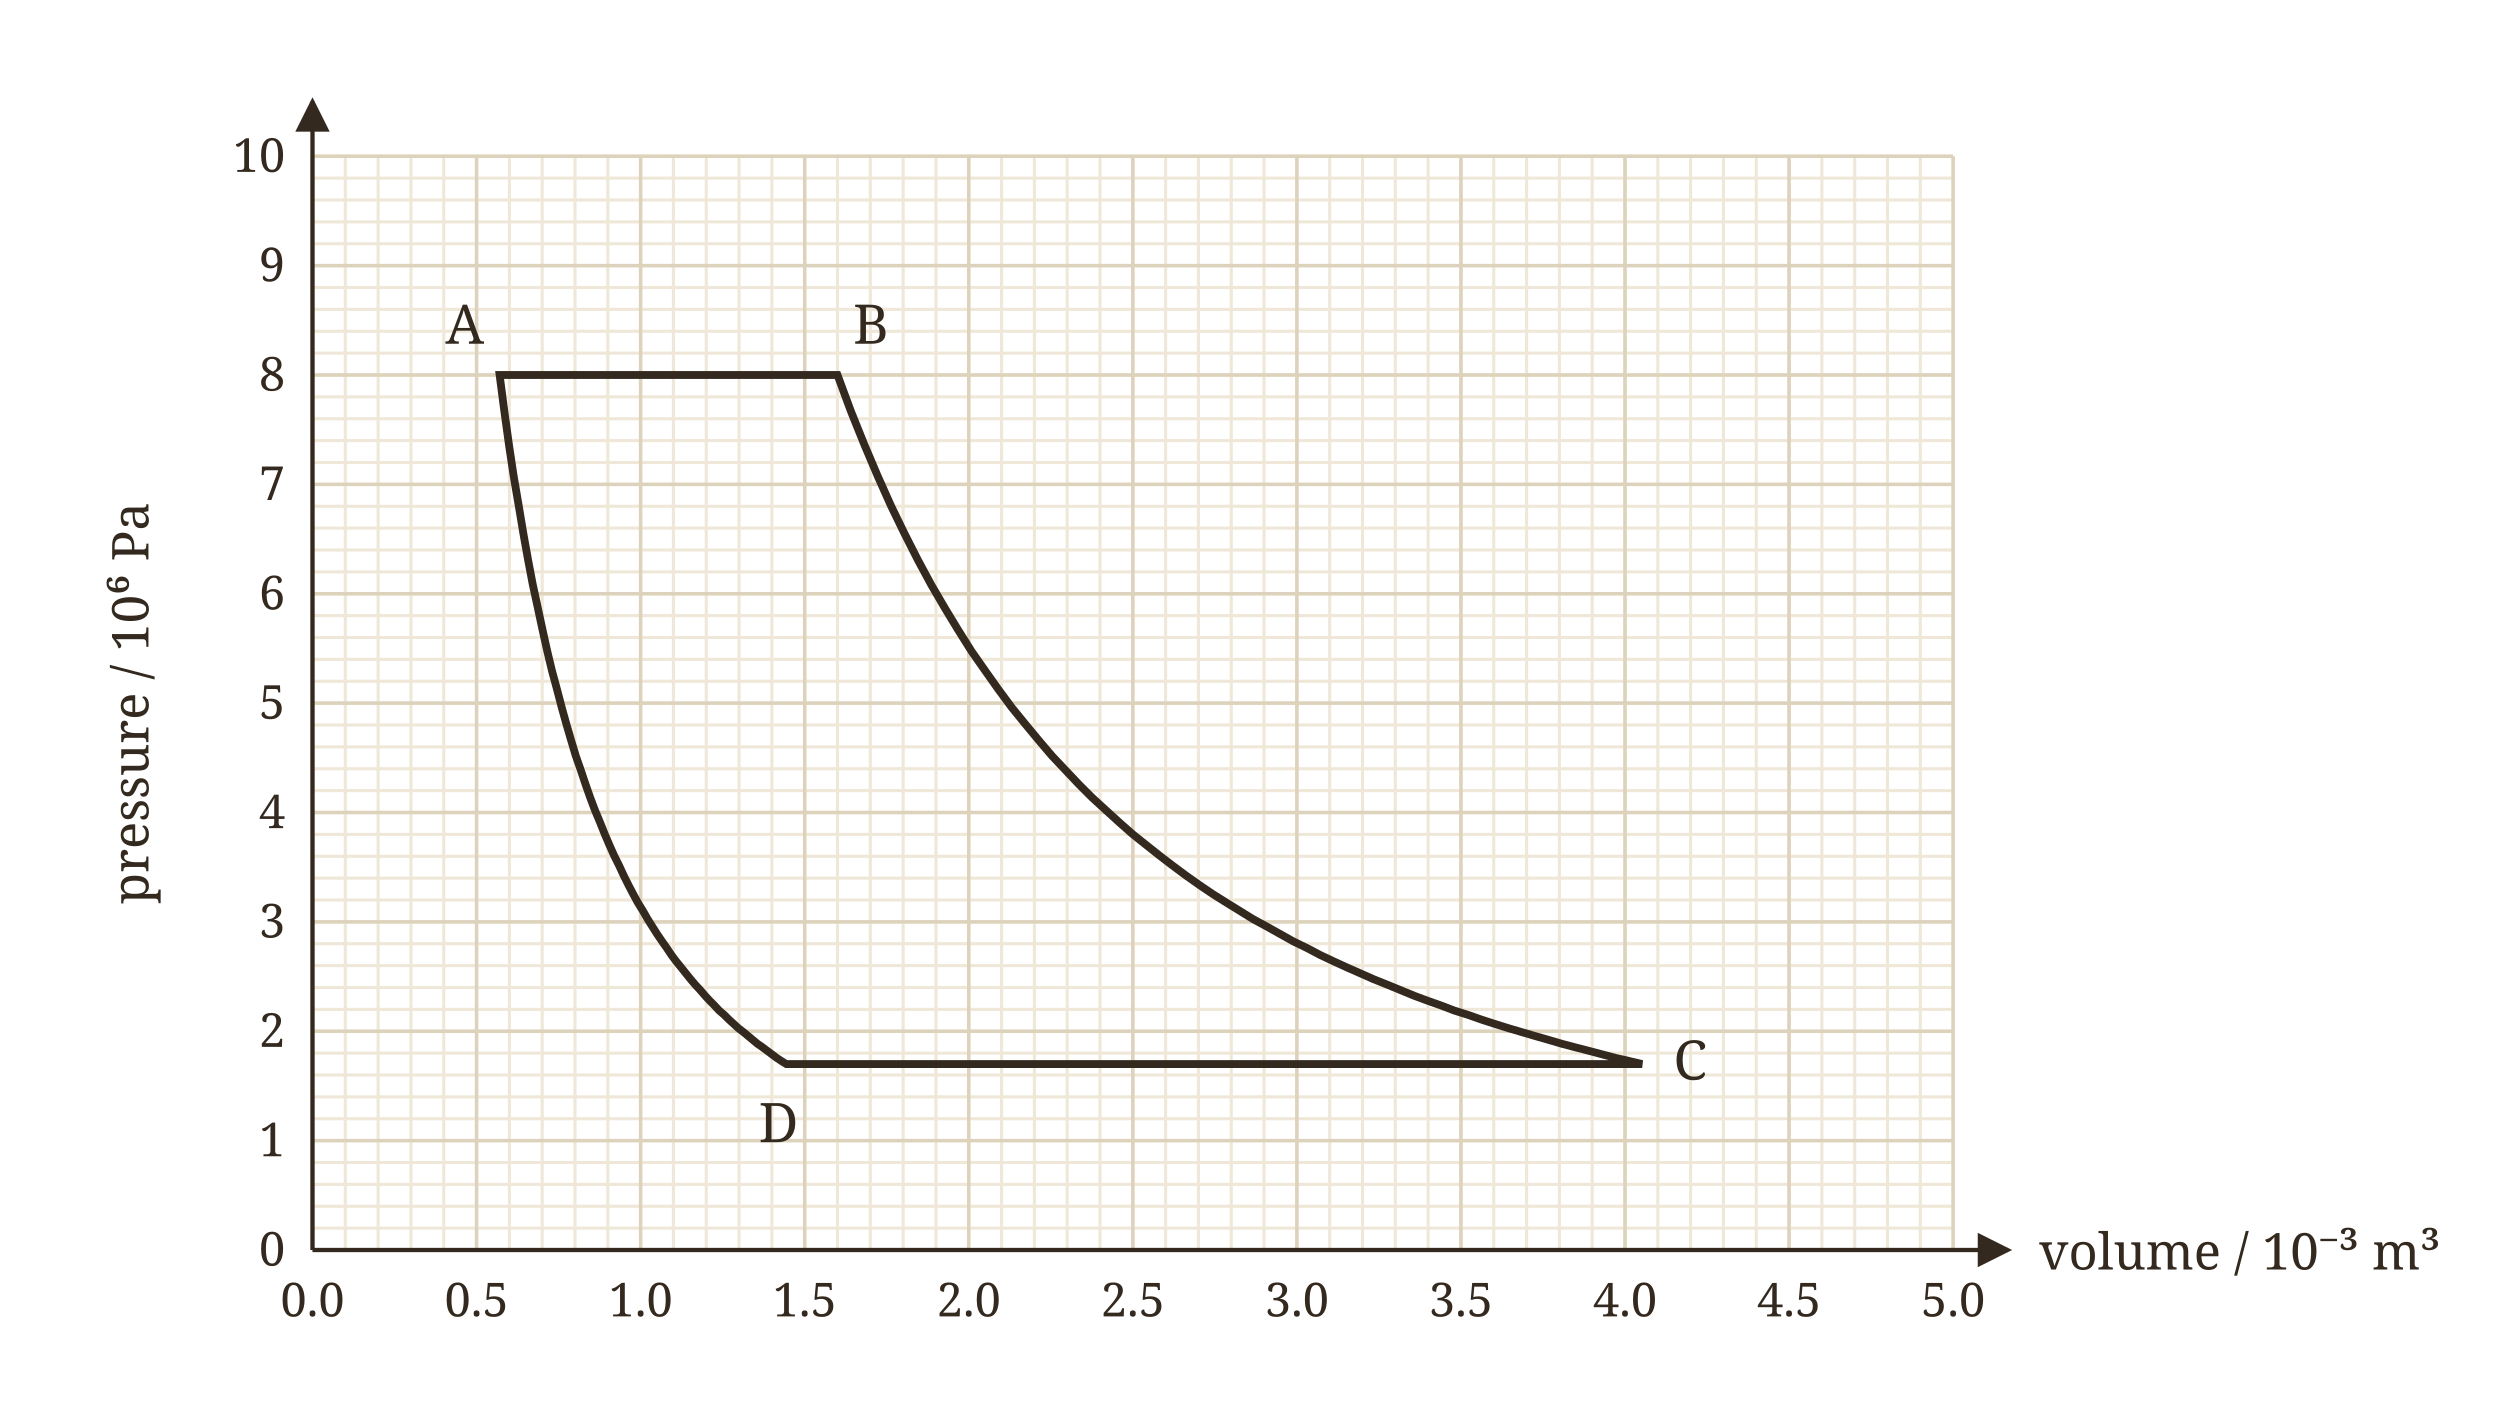
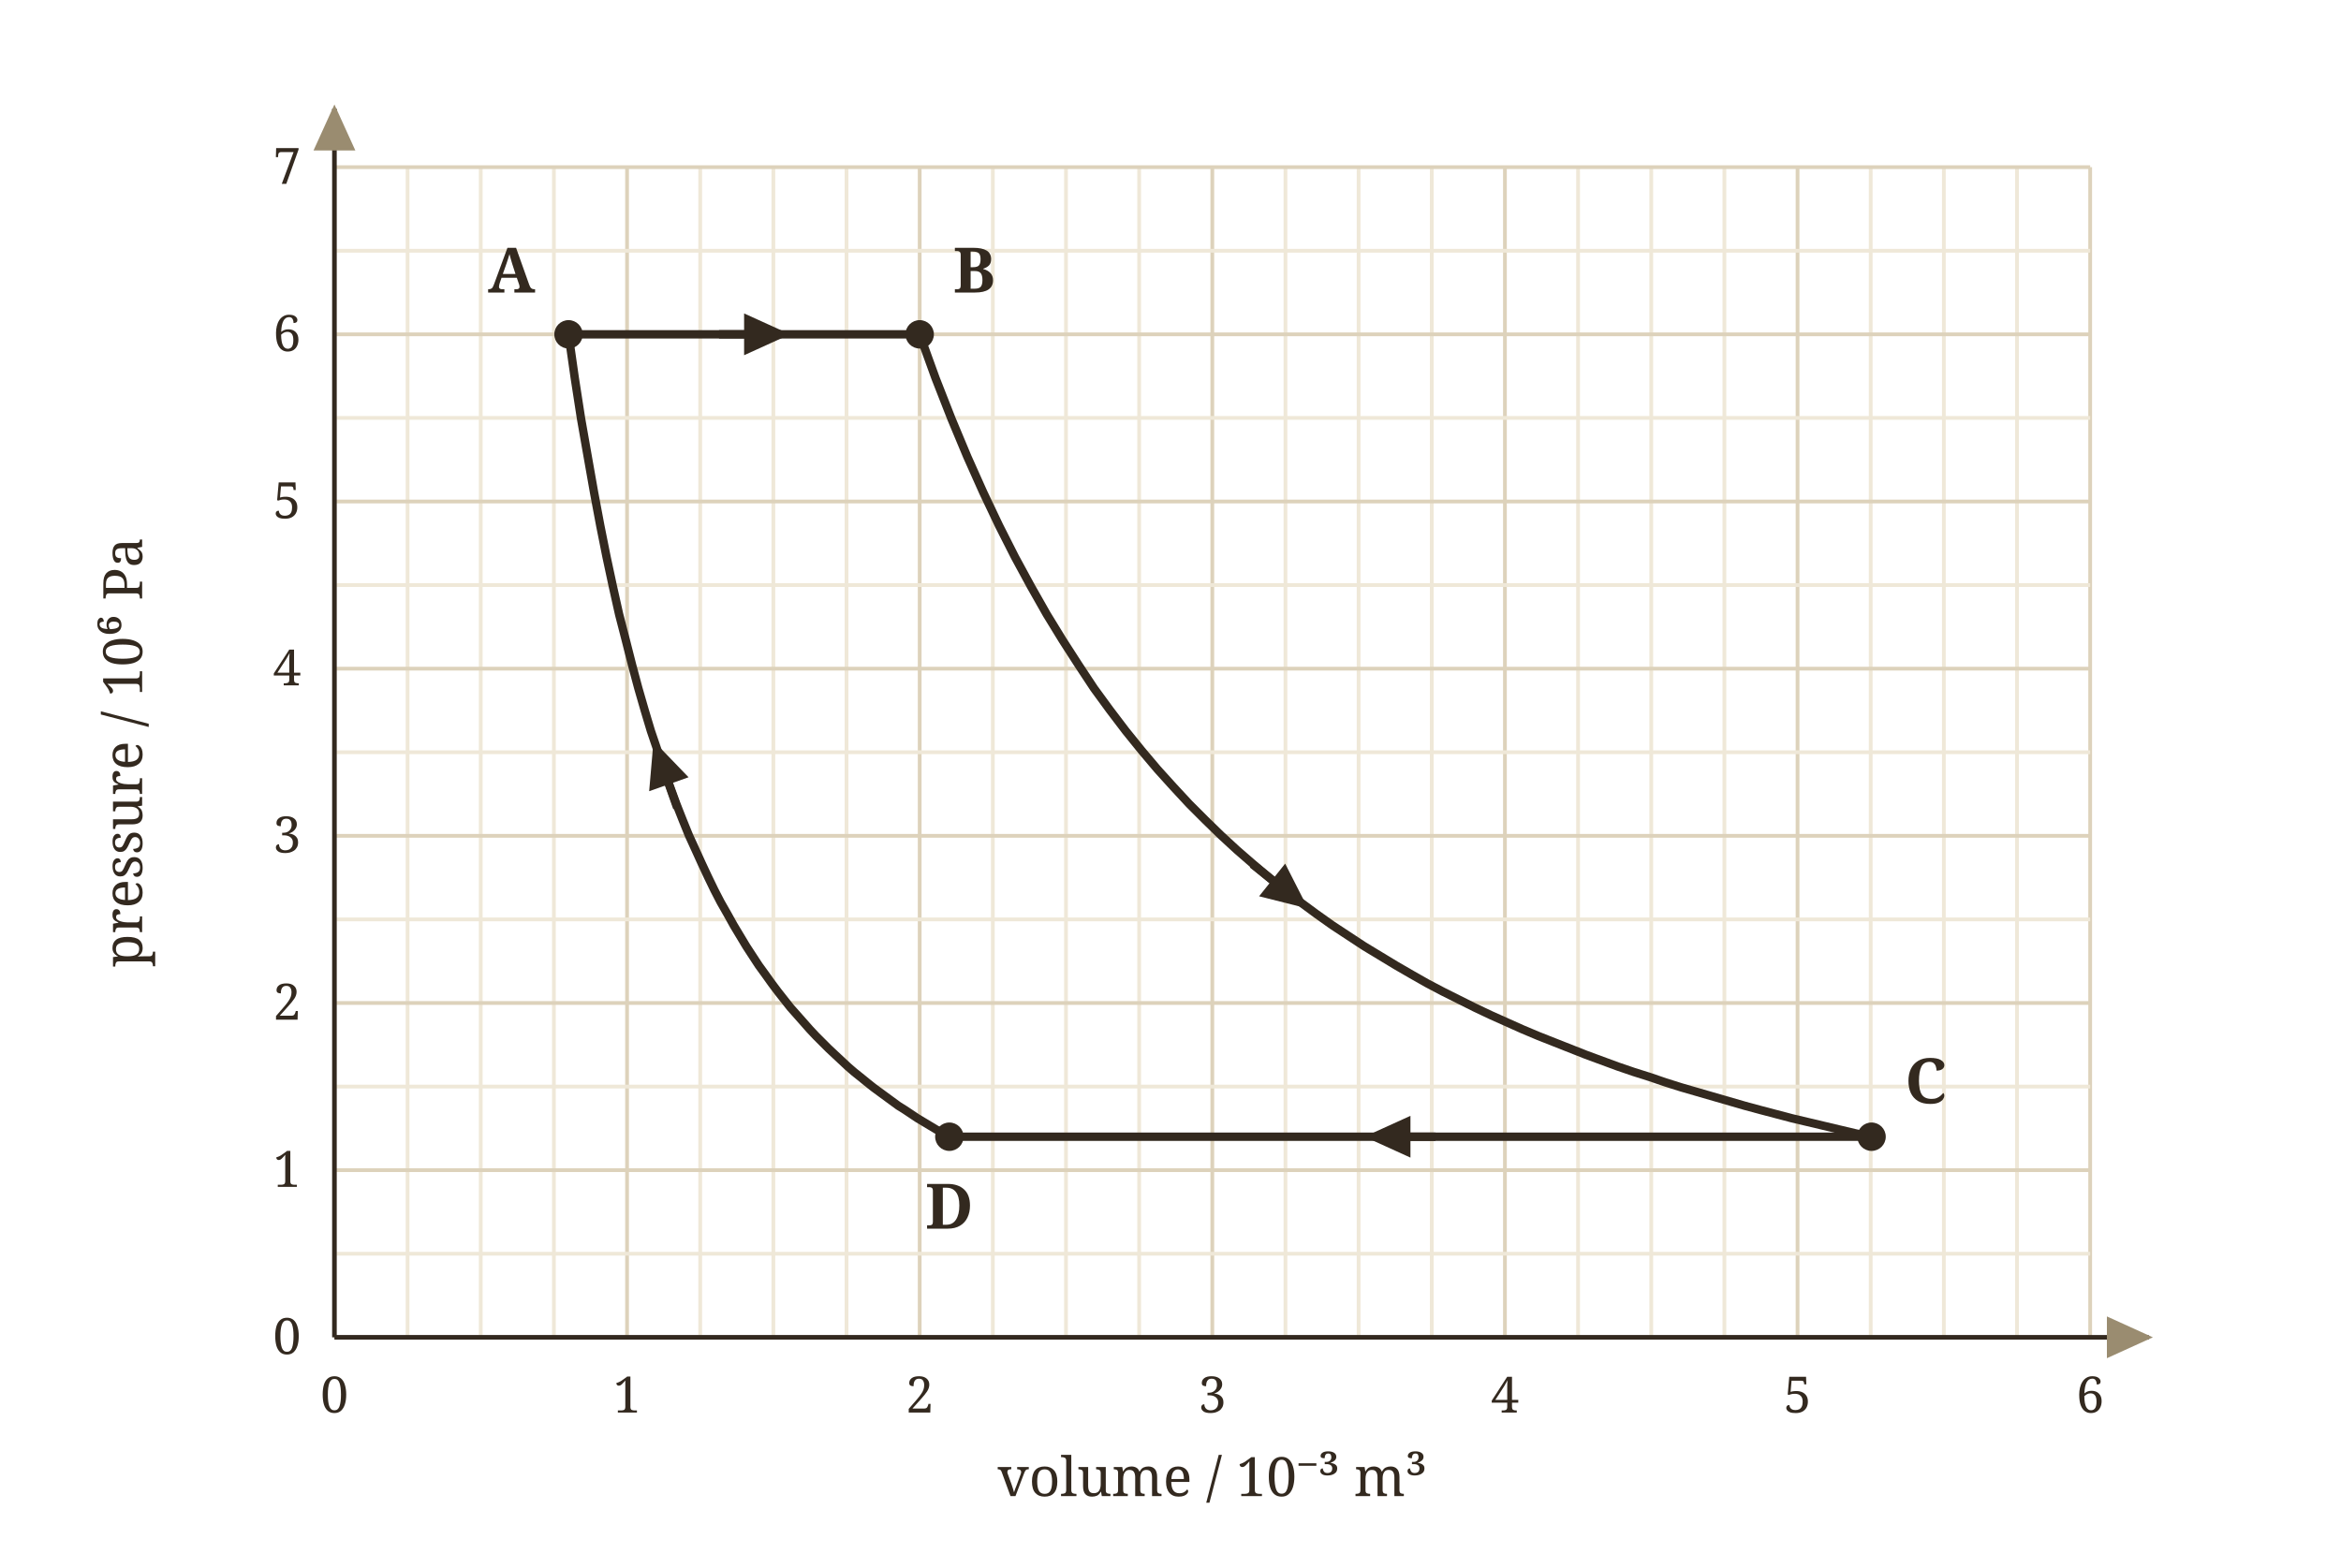
- <svg xmlns="http://www.w3.org/2000/svg" viewBox="0 0 640 360" width="640" height="360" font-family="Georgia, serif">
+ <svg xmlns="http://www.w3.org/2000/svg" viewBox="0 0 560 375" width="560" height="375" font-family="Georgia, serif">
  <defs>
-     <marker id="ax" markerWidth="8" markerHeight="8" refX="7" refY="4" orient="auto">
-       <path d="M0,0 L8,4 L0,8 z" fill="#33291f" />
+     <marker id="k" markerUnits="userSpaceOnUse" markerWidth="12" markerHeight="12" refX="6" refY="5" orient="auto">
+       <path d="M0,0 L11,5 L0,10 z" fill="#33291f" />
+     </marker>
+     <marker id="x" markerUnits="userSpaceOnUse" markerWidth="12" markerHeight="12" refX="10" refY="5" orient="auto">
+       <path d="M0,0 L11,5 L0,10 z" fill="#9a8c70" />
+     </marker>
+     <marker id="r" markerUnits="userSpaceOnUse" markerWidth="12" markerHeight="12" refX="6" refY="5" orient="auto">
+       <path d="M0,0 L11,5 L0,10 z" fill="#c15b38" />
    </marker>
  </defs>
-   <line x1="80.0" y1="320.0" x2="80.0" y2="40.0" stroke="#efe8d8" stroke-width="0.8" />
-   <line x1="88.4" y1="320.0" x2="88.4" y2="40.0" stroke="#efe8d8" stroke-width="0.8" />
-   <line x1="96.8" y1="320.0" x2="96.8" y2="40.0" stroke="#efe8d8" stroke-width="0.8" />
-   <line x1="105.2" y1="320.0" x2="105.2" y2="40.0" stroke="#efe8d8" stroke-width="0.8" />
-   <line x1="113.6" y1="320.0" x2="113.6" y2="40.0" stroke="#efe8d8" stroke-width="0.8" />
-   <line x1="122.0" y1="320.0" x2="122.0" y2="40.0" stroke="#efe8d8" stroke-width="0.8" />
-   <line x1="130.4" y1="320.0" x2="130.4" y2="40.0" stroke="#efe8d8" stroke-width="0.8" />
-   <line x1="138.8" y1="320.0" x2="138.8" y2="40.0" stroke="#efe8d8" stroke-width="0.8" />
-   <line x1="147.2" y1="320.0" x2="147.2" y2="40.0" stroke="#efe8d8" stroke-width="0.8" />
-   <line x1="155.6" y1="320.0" x2="155.6" y2="40.0" stroke="#efe8d8" stroke-width="0.8" />
-   <line x1="164.0" y1="320.0" x2="164.0" y2="40.0" stroke="#efe8d8" stroke-width="0.8" />
-   <line x1="172.4" y1="320.0" x2="172.4" y2="40.0" stroke="#efe8d8" stroke-width="0.8" />
-   <line x1="180.8" y1="320.0" x2="180.8" y2="40.0" stroke="#efe8d8" stroke-width="0.8" />
-   <line x1="189.2" y1="320.0" x2="189.2" y2="40.0" stroke="#efe8d8" stroke-width="0.8" />
-   <line x1="197.6" y1="320.0" x2="197.6" y2="40.0" stroke="#efe8d8" stroke-width="0.8" />
-   <line x1="206.0" y1="320.0" x2="206.0" y2="40.0" stroke="#efe8d8" stroke-width="0.8" />
-   <line x1="214.4" y1="320.0" x2="214.4" y2="40.0" stroke="#efe8d8" stroke-width="0.8" />
-   <line x1="222.8" y1="320.0" x2="222.8" y2="40.0" stroke="#efe8d8" stroke-width="0.8" />
-   <line x1="231.2" y1="320.0" x2="231.2" y2="40.0" stroke="#efe8d8" stroke-width="0.8" />
-   <line x1="239.6" y1="320.0" x2="239.6" y2="40.0" stroke="#efe8d8" stroke-width="0.8" />
-   <line x1="248.0" y1="320.0" x2="248.0" y2="40.0" stroke="#efe8d8" stroke-width="0.8" />
-   <line x1="256.4" y1="320.0" x2="256.4" y2="40.0" stroke="#efe8d8" stroke-width="0.8" />
-   <line x1="264.8" y1="320.0" x2="264.8" y2="40.0" stroke="#efe8d8" stroke-width="0.8" />
-   <line x1="273.2" y1="320.0" x2="273.2" y2="40.0" stroke="#efe8d8" stroke-width="0.8" />
-   <line x1="281.6" y1="320.0" x2="281.6" y2="40.0" stroke="#efe8d8" stroke-width="0.8" />
-   <line x1="290.0" y1="320.0" x2="290.0" y2="40.0" stroke="#efe8d8" stroke-width="0.8" />
-   <line x1="298.4" y1="320.0" x2="298.4" y2="40.0" stroke="#efe8d8" stroke-width="0.8" />
-   <line x1="306.8" y1="320.0" x2="306.8" y2="40.0" stroke="#efe8d8" stroke-width="0.8" />
-   <line x1="315.2" y1="320.0" x2="315.2" y2="40.0" stroke="#efe8d8" stroke-width="0.8" />
-   <line x1="323.6" y1="320.0" x2="323.6" y2="40.0" stroke="#efe8d8" stroke-width="0.8" />
-   <line x1="332.0" y1="320.0" x2="332.0" y2="40.0" stroke="#efe8d8" stroke-width="0.8" />
-   <line x1="340.4" y1="320.0" x2="340.4" y2="40.0" stroke="#efe8d8" stroke-width="0.8" />
-   <line x1="348.8" y1="320.0" x2="348.8" y2="40.0" stroke="#efe8d8" stroke-width="0.8" />
-   <line x1="357.2" y1="320.0" x2="357.2" y2="40.0" stroke="#efe8d8" stroke-width="0.8" />
-   <line x1="365.6" y1="320.0" x2="365.6" y2="40.0" stroke="#efe8d8" stroke-width="0.8" />
-   <line x1="374.0" y1="320.0" x2="374.0" y2="40.0" stroke="#efe8d8" stroke-width="0.8" />
-   <line x1="382.4" y1="320.0" x2="382.4" y2="40.0" stroke="#efe8d8" stroke-width="0.8" />
-   <line x1="390.8" y1="320.0" x2="390.8" y2="40.0" stroke="#efe8d8" stroke-width="0.8" />
-   <line x1="399.2" y1="320.0" x2="399.2" y2="40.0" stroke="#efe8d8" stroke-width="0.8" />
-   <line x1="407.6" y1="320.0" x2="407.6" y2="40.0" stroke="#efe8d8" stroke-width="0.8" />
-   <line x1="416.0" y1="320.0" x2="416.0" y2="40.0" stroke="#efe8d8" stroke-width="0.8" />
-   <line x1="424.4" y1="320.0" x2="424.4" y2="40.0" stroke="#efe8d8" stroke-width="0.8" />
-   <line x1="432.8" y1="320.0" x2="432.8" y2="40.0" stroke="#efe8d8" stroke-width="0.8" />
-   <line x1="441.2" y1="320.0" x2="441.2" y2="40.0" stroke="#efe8d8" stroke-width="0.8" />
-   <line x1="449.6" y1="320.0" x2="449.6" y2="40.0" stroke="#efe8d8" stroke-width="0.8" />
-   <line x1="458.0" y1="320.0" x2="458.0" y2="40.0" stroke="#efe8d8" stroke-width="0.8" />
-   <line x1="466.4" y1="320.0" x2="466.4" y2="40.0" stroke="#efe8d8" stroke-width="0.8" />
-   <line x1="474.8" y1="320.0" x2="474.8" y2="40.0" stroke="#efe8d8" stroke-width="0.8" />
-   <line x1="483.2" y1="320.0" x2="483.2" y2="40.0" stroke="#efe8d8" stroke-width="0.8" />
-   <line x1="491.6" y1="320.0" x2="491.6" y2="40.0" stroke="#efe8d8" stroke-width="0.8" />
-   <line x1="500.0" y1="320.0" x2="500.0" y2="40.0" stroke="#efe8d8" stroke-width="0.8" />
-   <line x1="80.0" y1="320.0" x2="500.0" y2="320.0" stroke="#efe8d8" stroke-width="0.8" />
-   <line x1="80.0" y1="314.4" x2="500.0" y2="314.4" stroke="#efe8d8" stroke-width="0.8" />
-   <line x1="80.0" y1="308.8" x2="500.0" y2="308.8" stroke="#efe8d8" stroke-width="0.8" />
-   <line x1="80.0" y1="303.2" x2="500.0" y2="303.2" stroke="#efe8d8" stroke-width="0.8" />
-   <line x1="80.0" y1="297.6" x2="500.0" y2="297.6" stroke="#efe8d8" stroke-width="0.8" />
-   <line x1="80.0" y1="292.0" x2="500.0" y2="292.0" stroke="#efe8d8" stroke-width="0.8" />
-   <line x1="80.0" y1="286.4" x2="500.0" y2="286.4" stroke="#efe8d8" stroke-width="0.8" />
-   <line x1="80.0" y1="280.8" x2="500.0" y2="280.8" stroke="#efe8d8" stroke-width="0.8" />
-   <line x1="80.0" y1="275.2" x2="500.0" y2="275.2" stroke="#efe8d8" stroke-width="0.8" />
-   <line x1="80.0" y1="269.6" x2="500.0" y2="269.6" stroke="#efe8d8" stroke-width="0.8" />
-   <line x1="80.0" y1="264.0" x2="500.0" y2="264.0" stroke="#efe8d8" stroke-width="0.8" />
-   <line x1="80.0" y1="258.4" x2="500.0" y2="258.4" stroke="#efe8d8" stroke-width="0.8" />
-   <line x1="80.0" y1="252.8" x2="500.0" y2="252.8" stroke="#efe8d8" stroke-width="0.8" />
-   <line x1="80.0" y1="247.2" x2="500.0" y2="247.2" stroke="#efe8d8" stroke-width="0.8" />
-   <line x1="80.0" y1="241.6" x2="500.0" y2="241.6" stroke="#efe8d8" stroke-width="0.8" />
-   <line x1="80.0" y1="236.0" x2="500.0" y2="236.0" stroke="#efe8d8" stroke-width="0.8" />
-   <line x1="80.0" y1="230.4" x2="500.0" y2="230.4" stroke="#efe8d8" stroke-width="0.8" />
-   <line x1="80.0" y1="224.8" x2="500.0" y2="224.8" stroke="#efe8d8" stroke-width="0.8" />
-   <line x1="80.0" y1="219.2" x2="500.0" y2="219.2" stroke="#efe8d8" stroke-width="0.8" />
-   <line x1="80.0" y1="213.6" x2="500.0" y2="213.6" stroke="#efe8d8" stroke-width="0.8" />
-   <line x1="80.0" y1="208.0" x2="500.0" y2="208.0" stroke="#efe8d8" stroke-width="0.8" />
-   <line x1="80.0" y1="202.4" x2="500.0" y2="202.4" stroke="#efe8d8" stroke-width="0.8" />
-   <line x1="80.0" y1="196.8" x2="500.0" y2="196.8" stroke="#efe8d8" stroke-width="0.8" />
-   <line x1="80.0" y1="191.2" x2="500.0" y2="191.2" stroke="#efe8d8" stroke-width="0.8" />
-   <line x1="80.0" y1="185.6" x2="500.0" y2="185.6" stroke="#efe8d8" stroke-width="0.8" />
-   <line x1="80.0" y1="180.0" x2="500.0" y2="180.0" stroke="#efe8d8" stroke-width="0.8" />
-   <line x1="80.0" y1="174.4" x2="500.0" y2="174.4" stroke="#efe8d8" stroke-width="0.8" />
-   <line x1="80.0" y1="168.8" x2="500.0" y2="168.8" stroke="#efe8d8" stroke-width="0.8" />
-   <line x1="80.0" y1="163.2" x2="500.0" y2="163.2" stroke="#efe8d8" stroke-width="0.8" />
-   <line x1="80.0" y1="157.6" x2="500.0" y2="157.6" stroke="#efe8d8" stroke-width="0.8" />
-   <line x1="80.0" y1="152.0" x2="500.0" y2="152.0" stroke="#efe8d8" stroke-width="0.8" />
-   <line x1="80.0" y1="146.4" x2="500.0" y2="146.4" stroke="#efe8d8" stroke-width="0.8" />
-   <line x1="80.0" y1="140.8" x2="500.0" y2="140.8" stroke="#efe8d8" stroke-width="0.8" />
-   <line x1="80.0" y1="135.2" x2="500.0" y2="135.2" stroke="#efe8d8" stroke-width="0.8" />
-   <line x1="80.0" y1="129.6" x2="500.0" y2="129.6" stroke="#efe8d8" stroke-width="0.8" />
-   <line x1="80.0" y1="124.0" x2="500.0" y2="124.0" stroke="#efe8d8" stroke-width="0.8" />
-   <line x1="80.0" y1="118.4" x2="500.0" y2="118.4" stroke="#efe8d8" stroke-width="0.8" />
-   <line x1="80.0" y1="112.8" x2="500.0" y2="112.8" stroke="#efe8d8" stroke-width="0.8" />
-   <line x1="80.0" y1="107.2" x2="500.0" y2="107.2" stroke="#efe8d8" stroke-width="0.8" />
-   <line x1="80.0" y1="101.6" x2="500.0" y2="101.6" stroke="#efe8d8" stroke-width="0.8" />
-   <line x1="80.0" y1="96.0" x2="500.0" y2="96.0" stroke="#efe8d8" stroke-width="0.8" />
-   <line x1="80.0" y1="90.4" x2="500.0" y2="90.4" stroke="#efe8d8" stroke-width="0.8" />
-   <line x1="80.0" y1="84.8" x2="500.0" y2="84.8" stroke="#efe8d8" stroke-width="0.8" />
-   <line x1="80.0" y1="79.2" x2="500.0" y2="79.2" stroke="#efe8d8" stroke-width="0.8" />
-   <line x1="80.0" y1="73.6" x2="500.0" y2="73.6" stroke="#efe8d8" stroke-width="0.8" />
-   <line x1="80.0" y1="68.0" x2="500.0" y2="68.0" stroke="#efe8d8" stroke-width="0.8" />
-   <line x1="80.0" y1="62.4" x2="500.0" y2="62.4" stroke="#efe8d8" stroke-width="0.8" />
-   <line x1="80.0" y1="56.8" x2="500.0" y2="56.8" stroke="#efe8d8" stroke-width="0.8" />
-   <line x1="80.0" y1="51.2" x2="500.0" y2="51.2" stroke="#efe8d8" stroke-width="0.8" />
-   <line x1="80.0" y1="45.6" x2="500.0" y2="45.6" stroke="#efe8d8" stroke-width="0.8" />
-   <line x1="80.0" y1="40.0" x2="500.0" y2="40.0" stroke="#efe8d8" stroke-width="0.8" />
  <line x1="80.0" y1="320.0" x2="80.0" y2="40.0" stroke="#ddd2bb" stroke-width="0.9" />
-   <text x="80.0" y="337.0" font-size="12" fill="#33291f" text-anchor="middle">0.0</text>
-   <line x1="122.0" y1="320.0" x2="122.0" y2="40.0" stroke="#ddd2bb" stroke-width="0.9" />
-   <text x="122.0" y="337.0" font-size="12" fill="#33291f" text-anchor="middle">0.5</text>
-   <line x1="164.0" y1="320.0" x2="164.0" y2="40.0" stroke="#ddd2bb" stroke-width="0.9" />
-   <text x="164.0" y="337.0" font-size="12" fill="#33291f" text-anchor="middle">1.0</text>
-   <line x1="206.0" y1="320.0" x2="206.0" y2="40.0" stroke="#ddd2bb" stroke-width="0.9" />
-   <text x="206.0" y="337.0" font-size="12" fill="#33291f" text-anchor="middle">1.5</text>
-   <line x1="248.0" y1="320.0" x2="248.0" y2="40.0" stroke="#ddd2bb" stroke-width="0.9" />
-   <text x="248.0" y="337.0" font-size="12" fill="#33291f" text-anchor="middle">2.0</text>
+   <text x="80.0" y="338.0" font-size="12" fill="#33291f" text-anchor="middle">0</text>
+   <line x1="97.5" y1="320.0" x2="97.5" y2="40.0" stroke="#efe8d8" stroke-width="0.9" />
+   <line x1="115.0" y1="320.0" x2="115.0" y2="40.0" stroke="#efe8d8" stroke-width="0.9" />
+   <line x1="132.5" y1="320.0" x2="132.5" y2="40.0" stroke="#efe8d8" stroke-width="0.9" />
+   <line x1="150.0" y1="320.0" x2="150.0" y2="40.0" stroke="#ddd2bb" stroke-width="0.9" />
+   <text x="150.0" y="338.0" font-size="12" fill="#33291f" text-anchor="middle">1</text>
+   <line x1="167.5" y1="320.0" x2="167.5" y2="40.0" stroke="#efe8d8" stroke-width="0.9" />
+   <line x1="185.0" y1="320.0" x2="185.0" y2="40.0" stroke="#efe8d8" stroke-width="0.9" />
+   <line x1="202.5" y1="320.0" x2="202.5" y2="40.0" stroke="#efe8d8" stroke-width="0.9" />
+   <line x1="220.0" y1="320.0" x2="220.0" y2="40.0" stroke="#ddd2bb" stroke-width="0.9" />
+   <text x="220.0" y="338.0" font-size="12" fill="#33291f" text-anchor="middle">2</text>
+   <line x1="237.5" y1="320.0" x2="237.5" y2="40.0" stroke="#efe8d8" stroke-width="0.9" />
+   <line x1="255.0" y1="320.0" x2="255.0" y2="40.0" stroke="#efe8d8" stroke-width="0.9" />
+   <line x1="272.5" y1="320.0" x2="272.5" y2="40.0" stroke="#efe8d8" stroke-width="0.9" />
  <line x1="290.0" y1="320.0" x2="290.0" y2="40.0" stroke="#ddd2bb" stroke-width="0.9" />
-   <text x="290.0" y="337.0" font-size="12" fill="#33291f" text-anchor="middle">2.5</text>
-   <line x1="332.0" y1="320.0" x2="332.0" y2="40.0" stroke="#ddd2bb" stroke-width="0.9" />
-   <text x="332.0" y="337.0" font-size="12" fill="#33291f" text-anchor="middle">3.0</text>
-   <line x1="374.0" y1="320.0" x2="374.0" y2="40.0" stroke="#ddd2bb" stroke-width="0.9" />
-   <text x="374.0" y="337.0" font-size="12" fill="#33291f" text-anchor="middle">3.5</text>
-   <line x1="416.0" y1="320.0" x2="416.0" y2="40.0" stroke="#ddd2bb" stroke-width="0.9" />
-   <text x="416.0" y="337.0" font-size="12" fill="#33291f" text-anchor="middle">4.0</text>
-   <line x1="458.0" y1="320.0" x2="458.0" y2="40.0" stroke="#ddd2bb" stroke-width="0.9" />
-   <text x="458.0" y="337.0" font-size="12" fill="#33291f" text-anchor="middle">4.5</text>
+   <text x="290.0" y="338.0" font-size="12" fill="#33291f" text-anchor="middle">3</text>
+   <line x1="307.5" y1="320.0" x2="307.5" y2="40.0" stroke="#efe8d8" stroke-width="0.9" />
+   <line x1="325.0" y1="320.0" x2="325.0" y2="40.0" stroke="#efe8d8" stroke-width="0.9" />
+   <line x1="342.5" y1="320.0" x2="342.5" y2="40.0" stroke="#efe8d8" stroke-width="0.9" />
+   <line x1="360.0" y1="320.0" x2="360.0" y2="40.0" stroke="#ddd2bb" stroke-width="0.9" />
+   <text x="360.0" y="338.0" font-size="12" fill="#33291f" text-anchor="middle">4</text>
+   <line x1="377.5" y1="320.0" x2="377.5" y2="40.0" stroke="#efe8d8" stroke-width="0.9" />
+   <line x1="395.0" y1="320.0" x2="395.0" y2="40.0" stroke="#efe8d8" stroke-width="0.9" />
+   <line x1="412.5" y1="320.0" x2="412.5" y2="40.0" stroke="#efe8d8" stroke-width="0.9" />
+   <line x1="430.0" y1="320.0" x2="430.0" y2="40.0" stroke="#ddd2bb" stroke-width="0.9" />
+   <text x="430.0" y="338.0" font-size="12" fill="#33291f" text-anchor="middle">5</text>
+   <line x1="447.5" y1="320.0" x2="447.5" y2="40.0" stroke="#efe8d8" stroke-width="0.9" />
+   <line x1="465.0" y1="320.0" x2="465.0" y2="40.0" stroke="#efe8d8" stroke-width="0.9" />
+   <line x1="482.5" y1="320.0" x2="482.5" y2="40.0" stroke="#efe8d8" stroke-width="0.9" />
  <line x1="500.0" y1="320.0" x2="500.0" y2="40.0" stroke="#ddd2bb" stroke-width="0.9" />
-   <text x="500.0" y="337.0" font-size="12" fill="#33291f" text-anchor="middle">5.0</text>
+   <text x="500.0" y="338.0" font-size="12" fill="#33291f" text-anchor="middle">6</text>
  <line x1="80.0" y1="320.0" x2="500.0" y2="320.0" stroke="#ddd2bb" stroke-width="0.9" />
-   <text x="73.0" y="324.0" font-size="12" fill="#33291f" text-anchor="end">0</text>
-   <line x1="80.0" y1="292.0" x2="500.0" y2="292.0" stroke="#ddd2bb" stroke-width="0.9" />
-   <text x="73.0" y="296.0" font-size="12" fill="#33291f" text-anchor="end">1</text>
-   <line x1="80.0" y1="264.0" x2="500.0" y2="264.0" stroke="#ddd2bb" stroke-width="0.9" />
-   <text x="73.0" y="268.0" font-size="12" fill="#33291f" text-anchor="end">2</text>
-   <line x1="80.0" y1="236.0" x2="500.0" y2="236.0" stroke="#ddd2bb" stroke-width="0.9" />
-   <text x="73.0" y="240.0" font-size="12" fill="#33291f" text-anchor="end">3</text>
-   <line x1="80.0" y1="208.0" x2="500.0" y2="208.0" stroke="#ddd2bb" stroke-width="0.9" />
-   <text x="73.0" y="212.0" font-size="12" fill="#33291f" text-anchor="end">4</text>
-   <line x1="80.0" y1="180.0" x2="500.0" y2="180.0" stroke="#ddd2bb" stroke-width="0.9" />
-   <text x="73.0" y="184.0" font-size="12" fill="#33291f" text-anchor="end">5</text>
-   <line x1="80.0" y1="152.0" x2="500.0" y2="152.0" stroke="#ddd2bb" stroke-width="0.9" />
-   <text x="73.0" y="156.0" font-size="12" fill="#33291f" text-anchor="end">6</text>
-   <line x1="80.0" y1="124.0" x2="500.0" y2="124.0" stroke="#ddd2bb" stroke-width="0.9" />
-   <text x="73.0" y="128.0" font-size="12" fill="#33291f" text-anchor="end">7</text>
-   <line x1="80.0" y1="96.0" x2="500.0" y2="96.0" stroke="#ddd2bb" stroke-width="0.9" />
-   <text x="73.0" y="100.0" font-size="12" fill="#33291f" text-anchor="end">8</text>
-   <line x1="80.0" y1="68.0" x2="500.0" y2="68.0" stroke="#ddd2bb" stroke-width="0.9" />
-   <text x="73.0" y="72.0" font-size="12" fill="#33291f" text-anchor="end">9</text>
+   <text x="72.0" y="324.0" font-size="12" fill="#33291f" text-anchor="end">0</text>
+   <line x1="80.0" y1="300.0" x2="500.0" y2="300.0" stroke="#efe8d8" stroke-width="0.9" />
+   <line x1="80.0" y1="280.0" x2="500.0" y2="280.0" stroke="#ddd2bb" stroke-width="0.9" />
+   <text x="72.0" y="284.0" font-size="12" fill="#33291f" text-anchor="end">1</text>
+   <line x1="80.0" y1="260.0" x2="500.0" y2="260.0" stroke="#efe8d8" stroke-width="0.9" />
+   <line x1="80.0" y1="240.0" x2="500.0" y2="240.0" stroke="#ddd2bb" stroke-width="0.9" />
+   <text x="72.0" y="244.0" font-size="12" fill="#33291f" text-anchor="end">2</text>
+   <line x1="80.0" y1="220.0" x2="500.0" y2="220.0" stroke="#efe8d8" stroke-width="0.9" />
+   <line x1="80.0" y1="200.0" x2="500.0" y2="200.0" stroke="#ddd2bb" stroke-width="0.9" />
+   <text x="72.0" y="204.0" font-size="12" fill="#33291f" text-anchor="end">3</text>
+   <line x1="80.0" y1="180.0" x2="500.0" y2="180.0" stroke="#efe8d8" stroke-width="0.9" />
+   <line x1="80.0" y1="160.0" x2="500.0" y2="160.0" stroke="#ddd2bb" stroke-width="0.9" />
+   <text x="72.0" y="164.0" font-size="12" fill="#33291f" text-anchor="end">4</text>
+   <line x1="80.0" y1="140.0" x2="500.0" y2="140.0" stroke="#efe8d8" stroke-width="0.9" />
+   <line x1="80.0" y1="120.0" x2="500.0" y2="120.0" stroke="#ddd2bb" stroke-width="0.9" />
+   <text x="72.0" y="124.0" font-size="12" fill="#33291f" text-anchor="end">5</text>
+   <line x1="80.0" y1="100.0" x2="500.0" y2="100.0" stroke="#efe8d8" stroke-width="0.9" />
+   <line x1="80.0" y1="80.0" x2="500.0" y2="80.0" stroke="#ddd2bb" stroke-width="0.9" />
+   <text x="72.0" y="84.0" font-size="12" fill="#33291f" text-anchor="end">6</text>
+   <line x1="80.0" y1="60.0" x2="500.0" y2="60.0" stroke="#efe8d8" stroke-width="0.9" />
  <line x1="80.0" y1="40.0" x2="500.0" y2="40.0" stroke="#ddd2bb" stroke-width="0.9" />
-   <text x="73.0" y="44.0" font-size="12" fill="#33291f" text-anchor="end">10</text>
-   <line x1="80.0" y1="320.0" x2="514.0" y2="320.0" stroke="#33291f" stroke-width="1.1" marker-end="url(#ax)" />
-   <line x1="80.0" y1="320.0" x2="80.0" y2="26.0" stroke="#33291f" stroke-width="1.1" marker-end="url(#ax)" />
-   <text x="522.0" y="325.0" font-size="13" fill="#33291f" text-anchor="start">volume / 10⁻³ m³</text>
-   <text x="38.0" y="180.0" font-size="13" fill="#33291f" text-anchor="middle" transform="rotate(-90 38 180.0)">pressure / 10⁶ Pa</text>
-   <path d="M127.9,96.0 L214.4,96.0 L214.4,96.0 L217.8,105.2 L221.3,113.9 L224.7,121.9 L228.1,129.5 L231.6,136.7 L235.0,143.4 L238.4,149.7 L241.9,155.7 L245.3,161.3 L248.7,166.7 L252.2,171.7 L255.6,176.5 L259.0,181.1 L262.5,185.4 L265.9,189.5 L269.3,193.5 L272.8,197.2 L276.2,200.8 L279.6,204.2 L283.1,207.4 L286.5,210.5 L289.9,213.5 L293.4,216.3 L296.8,219.0 L300.2,221.6 L303.7,224.2 L307.1,226.6 L310.5,228.9 L314.0,231.1 L317.4,233.2 L320.8,235.3 L324.3,237.2 L327.7,239.1 L331.1,241.0 L334.6,242.7 L338.0,244.5 L341.4,246.1 L344.9,247.7 L348.3,249.2 L351.7,250.7 L355.2,252.1 L358.6,253.5 L362.0,254.9 L365.5,256.2 L368.9,257.4 L372.3,258.7 L375.8,259.8 L379.2,261.0 L382.6,262.1 L386.1,263.2 L389.5,264.2 L392.9,265.2 L396.4,266.2 L399.8,267.2 L403.2,268.1 L406.7,269.0 L410.1,269.9 L413.5,270.8 L417.0,271.6 L420.4,272.4 L201.3,272.4 L201.3,272.4 L200.0,271.6 L198.8,270.8 L197.6,269.9 L196.4,269.0 L195.2,268.1 L193.9,267.2 L192.7,266.2 L191.5,265.2 L190.3,264.2 L189.0,263.2 L187.8,262.1 L186.6,261.0 L185.4,259.8 L184.1,258.7 L182.9,257.4 L181.7,256.2 L180.5,254.9 L179.3,253.5 L178.0,252.1 L176.8,250.7 L175.6,249.2 L174.4,247.7 L173.1,246.1 L171.9,244.5 L170.7,242.7 L169.5,241.0 L168.2,239.1 L167.0,237.2 L165.8,235.3 L164.6,233.2 L163.3,231.1 L162.1,228.9 L160.9,226.6 L159.7,224.2 L158.5,221.6 L157.2,219.0 L156.0,216.3 L154.8,213.5 L153.6,210.5 L152.3,207.4 L151.1,204.2 L149.9,200.8 L148.7,197.2 L147.4,193.5 L146.2,189.5 L145.0,185.4 L143.8,181.1 L142.6,176.5 L141.3,171.7 L140.1,166.7 L138.9,161.3 L137.7,155.7 L136.4,149.7 L135.2,143.4 L134.0,136.7 L132.8,129.5 L131.5,121.9 L130.3,113.9 L129.1,105.2 L127.9,96.0 Z" fill="none" stroke="#33291f" stroke-width="2" />
-   <text x="123.9" y="88.0" font-size="14" fill="#33291f" text-anchor="end">A</text>
-   <text x="218.4" y="88.0" font-size="14" fill="#33291f" text-anchor="start">B</text>
-   <text x="428.4" y="276.4" font-size="14" fill="#33291f" text-anchor="start">C</text>
-   <text x="199.3" y="292.4" font-size="14" fill="#33291f" text-anchor="middle">D</text>
+   <text x="72.0" y="44.0" font-size="12" fill="#33291f" text-anchor="end">7</text>
+   <line x1="80.0" y1="320.0" x2="514.0" y2="320.0" stroke="#33291f" stroke-width="1.1" marker-end="url(#x)" />
+   <line x1="80.0" y1="320.0" x2="80.0" y2="26.0" stroke="#33291f" stroke-width="1.1" marker-end="url(#x)" />
+   <text x="290.0" y="358.0" font-size="13" fill="#33291f" text-anchor="middle">volume / 10⁻³ m³</text>
+   <text x="34.0" y="180.0" font-size="13" fill="#33291f" text-anchor="middle" transform="rotate(-90 34 180.0)">pressure / 10⁶ Pa</text>
+   <polyline points="136.0,80.0 220.0,80.0" fill="none" stroke="#33291f" stroke-width="2" />
+   <line x1="172.0" y1="80.0" x2="184.0" y2="80.0" stroke="#33291f" stroke-width="2" marker-end="url(#k)" />
+   <polyline points="220.0,80.0 223.8,90.5 227.6,100.2 231.4,109.3 235.2,117.8 239.0,125.8 242.8,133.3 246.6,140.3 250.4,147.0 254.2,153.2 258.0,159.1 261.7,164.7 265.5,169.9 269.3,174.9 273.1,179.6 276.9,184.1 280.7,188.3 284.5,192.4 288.3,196.2 292.1,199.9 295.9,203.4 299.7,206.7 303.5,209.9 307.3,213.0 311.1,215.9 314.9,218.7 318.7,221.4 322.5,223.9 326.3,226.4 330.1,228.7 333.9,231.0 337.7,233.2 341.4,235.3 345.2,237.3 349.0,239.2 352.8,241.1 356.6,242.9 360.4,244.6 364.2,246.3 368.0,247.9 371.8,249.4 375.6,250.9 379.4,252.4 383.2,253.8 387.0,255.2 390.8,256.5 394.6,257.7 398.4,259.0 402.2,260.2 406.0,261.3 409.8,262.4 413.6,263.5 417.4,264.6 421.1,265.6 424.9,266.6 428.7,267.6 432.5,268.5 436.3,269.4 440.1,270.3 443.9,271.2 447.7,272.0" fill="none" stroke="#33291f" stroke-width="2" />
+   <line x1="299.6" y1="206.8" x2="309.0" y2="214.3" stroke="#33291f" stroke-width="2" marker-end="url(#k)" />
+   <polyline points="447.7,272.0 227.1,272.0" fill="none" stroke="#33291f" stroke-width="2" />
+   <line x1="343.4" y1="272.0" x2="331.4" y2="272.0" stroke="#33291f" stroke-width="2" marker-end="url(#k)" />
+   <polyline points="227.1,272.0 225.6,271.2 224.0,270.3 222.5,269.4 221.0,268.5 219.5,267.6 218.0,266.6 216.5,265.6 214.9,264.6 213.4,263.5 211.9,262.4 210.4,261.3 208.9,260.2 207.4,259.0 205.8,257.7 204.3,256.5 202.8,255.2 201.3,253.8 199.8,252.4 198.2,250.9 196.7,249.4 195.2,247.9 193.7,246.3 192.2,244.6 190.7,242.9 189.1,241.1 187.6,239.2 186.1,237.3 184.6,235.3 183.1,233.2 181.5,231.0 180.0,228.7 178.5,226.4 177.0,223.9 175.5,221.4 174.0,218.7 172.4,215.9 170.9,213.0 169.4,209.9 167.9,206.7 166.4,203.4 164.8,199.9 163.3,196.2 161.8,192.4 160.3,188.3 158.8,184.1 157.3,179.6 155.7,174.9 154.2,169.9 152.7,164.7 151.2,159.1 149.7,153.2 148.1,147.0 146.6,140.3 145.1,133.3 143.6,125.8 142.1,117.8 140.6,109.3 139.0,100.2 137.5,90.5 136.0,80.0" fill="none" stroke="#33291f" stroke-width="2" />
+   <line x1="162.0" y1="193.3" x2="158.0" y2="182.0" stroke="#33291f" stroke-width="2" marker-end="url(#k)" />
+   <circle cx="136.0" cy="80.0" r="3.4" fill="#33291f" />
+   <text x="128.0" y="70.0" font-size="15" fill="#33291f" text-anchor="end" font-weight="bold">A</text>
+   <circle cx="220.0" cy="80.0" r="3.4" fill="#33291f" />
+   <text x="228.0" y="70.0" font-size="15" fill="#33291f" text-anchor="start" font-weight="bold">B</text>
+   <circle cx="447.7" cy="272.0" r="3.4" fill="#33291f" />
+   <text x="455.7" y="264.0" font-size="15" fill="#33291f" text-anchor="start" font-weight="bold">C</text>
+   <circle cx="227.1" cy="272.0" r="3.4" fill="#33291f" />
+   <text x="227.1" y="294.0" font-size="15" fill="#33291f" text-anchor="middle" font-weight="bold">D</text>
</svg>
